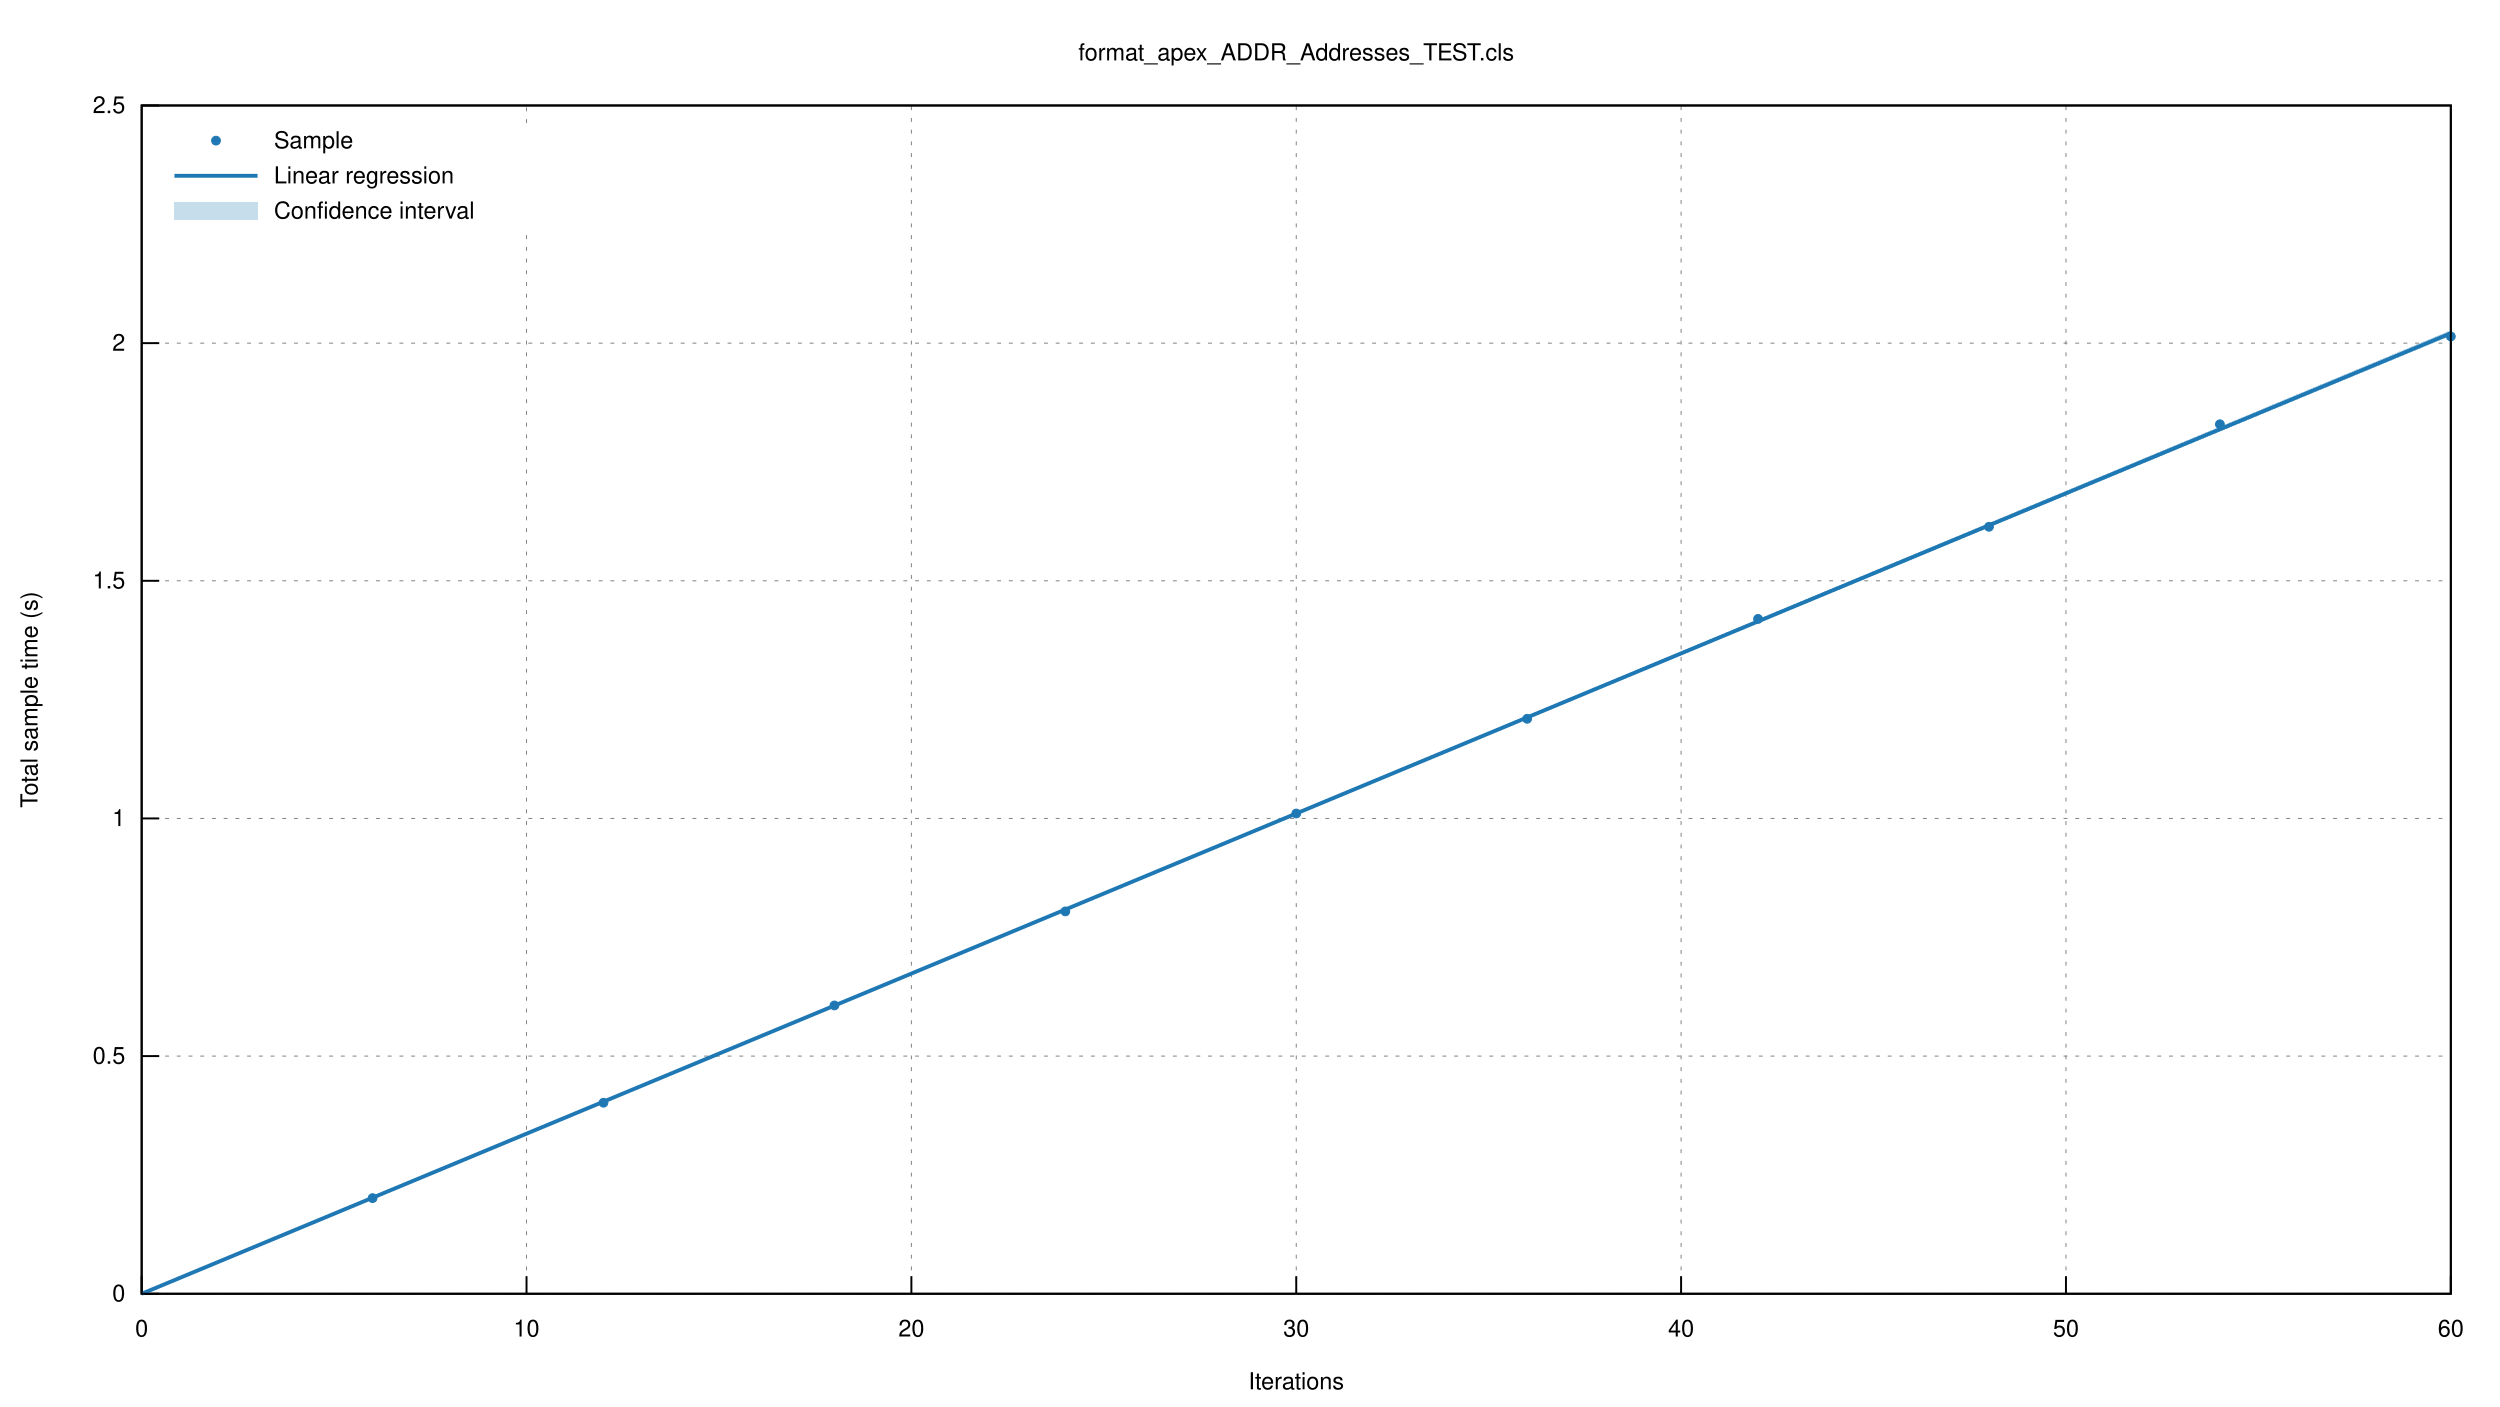
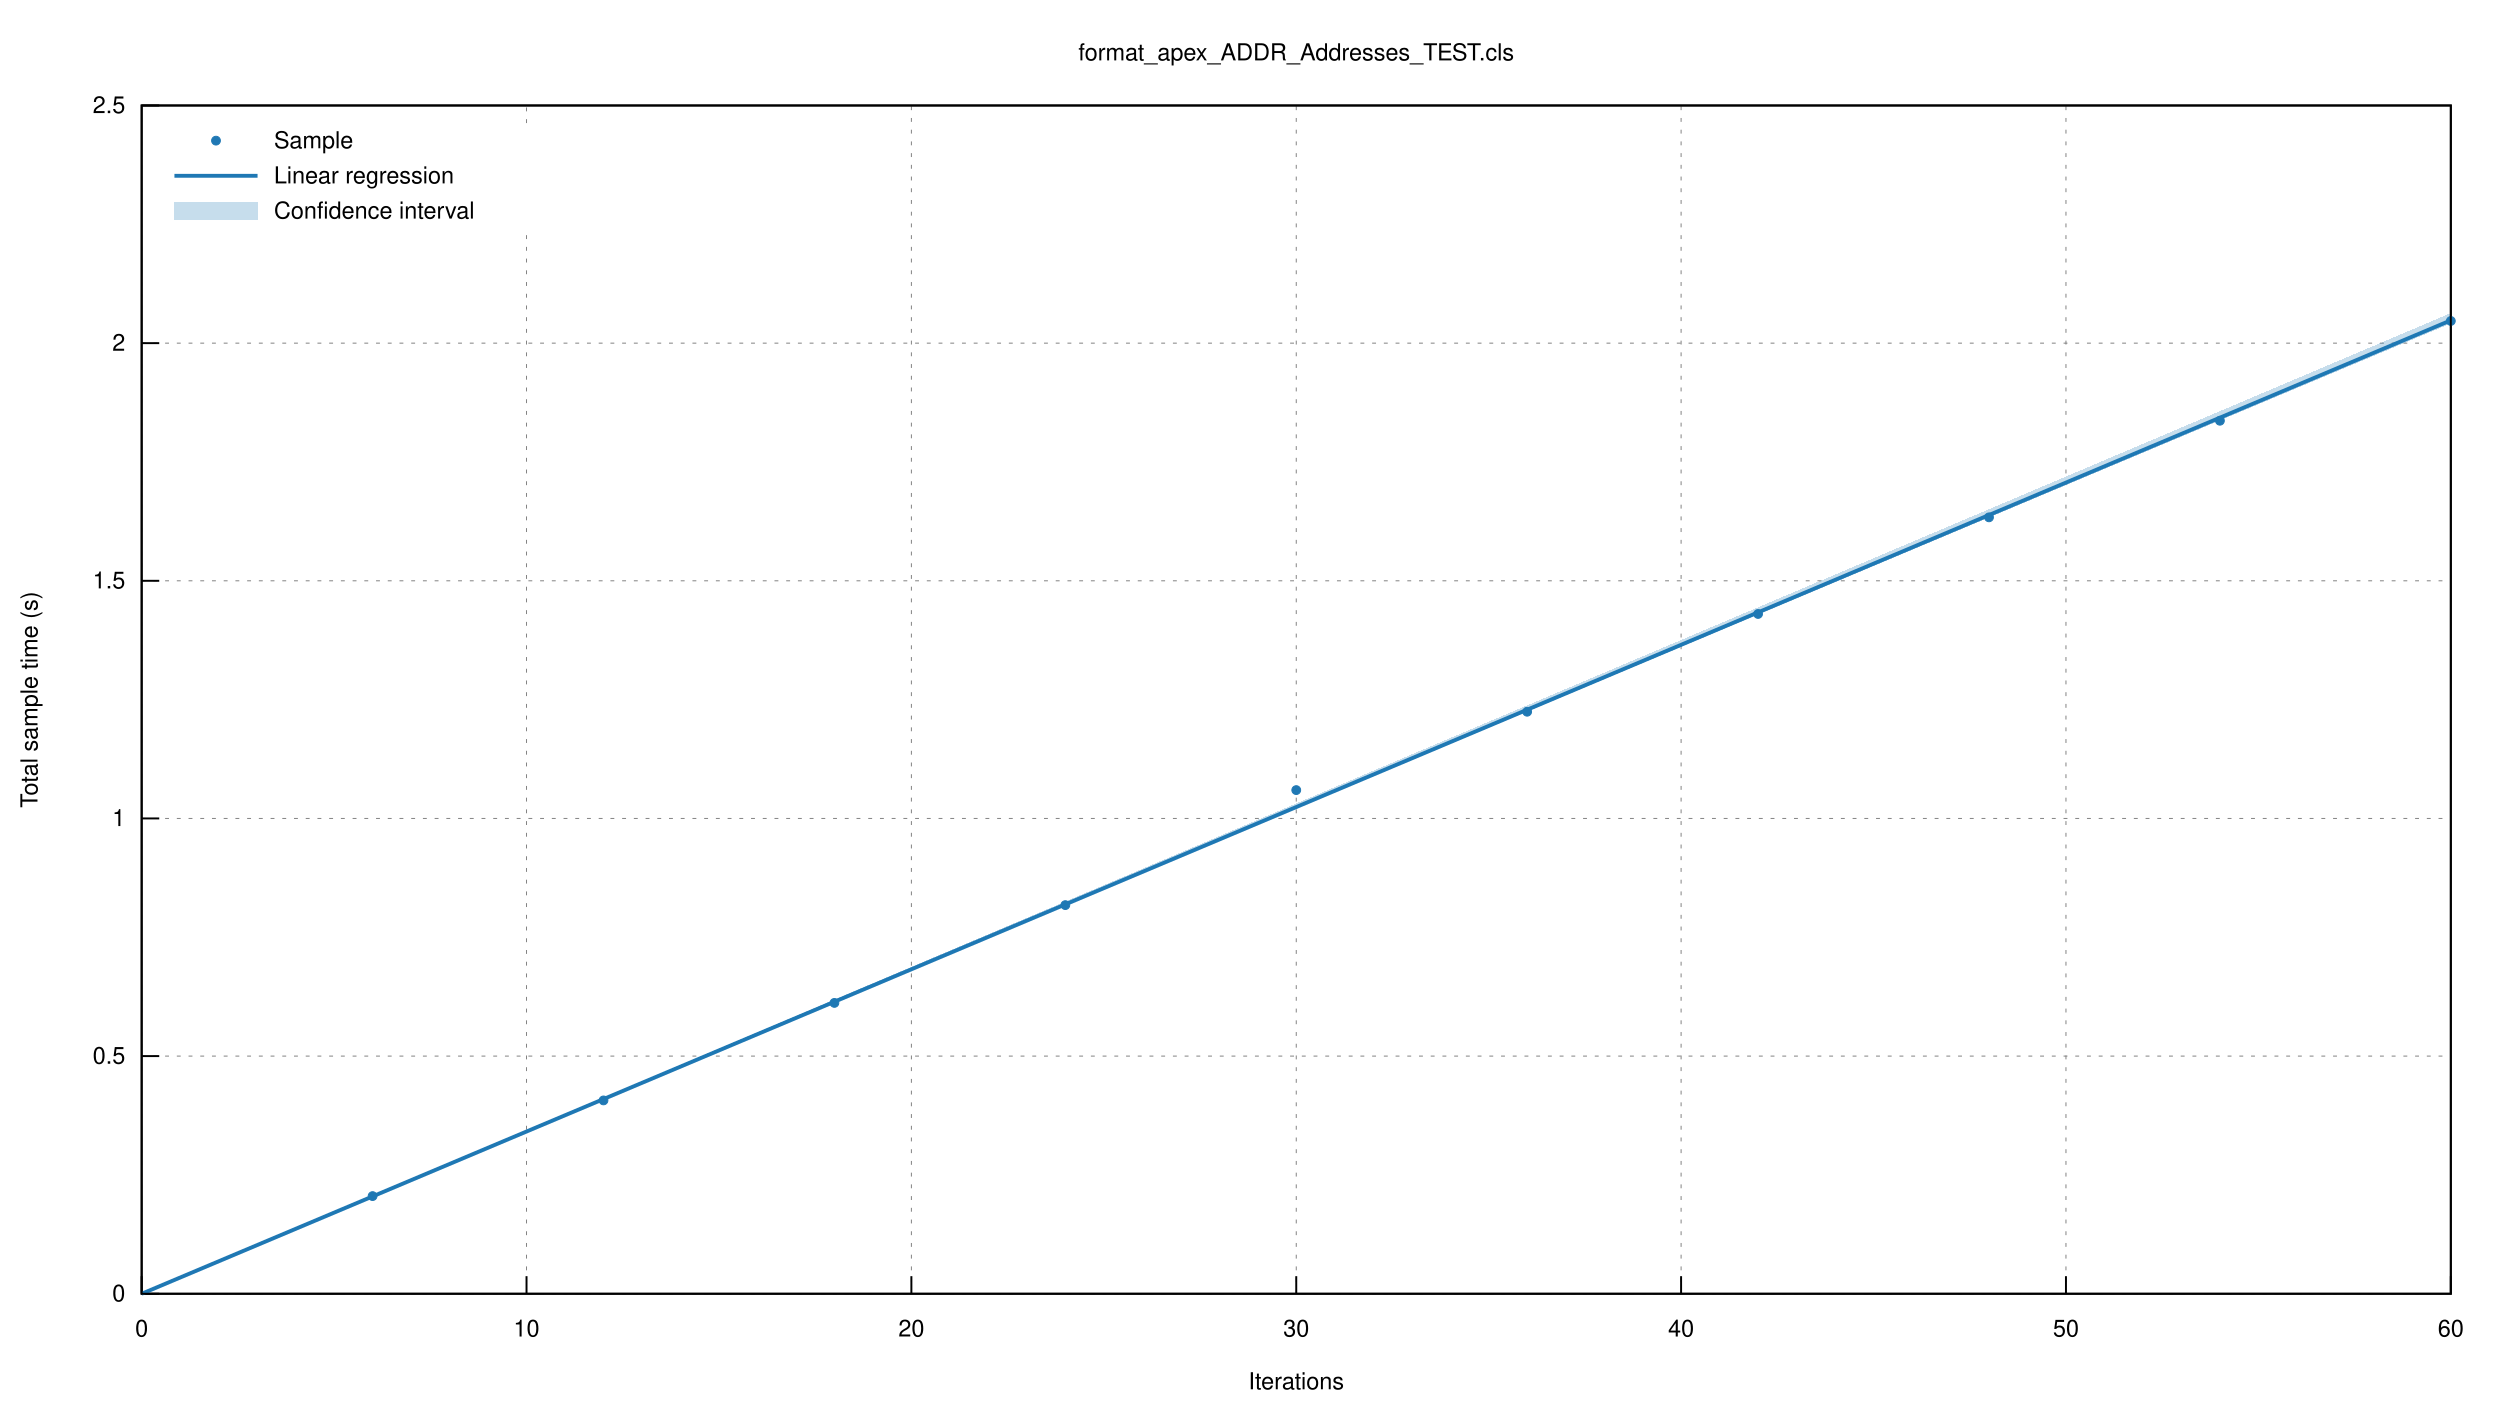
<svg xmlns="http://www.w3.org/2000/svg" xmlns:xlink="http://www.w3.org/1999/xlink" viewBox="0 0 1280 720">
  <g id="gnuplot_canvas">
    <rect x="0" y="0" width="1280" height="720" fill="none" />
    <defs>
      <circle id="gpDot" r="0.5" stroke-width="0.5" stroke="currentColor" />
      <path id="gpPt0" stroke-width="0.222" stroke="currentColor" d="M-1,0 h2 M0,-1 v2" />
      <path id="gpPt1" stroke-width="0.222" stroke="currentColor" d="M-1,-1 L1,1 M1,-1 L-1,1" />
      <path id="gpPt2" stroke-width="0.222" stroke="currentColor" d="M-1,0 L1,0 M0,-1 L0,1 M-1,-1 L1,1 M-1,1 L1,-1" />
      <rect id="gpPt3" stroke-width="0.222" stroke="currentColor" x="-1" y="-1" width="2" height="2" />
      <rect id="gpPt4" stroke-width="0.222" stroke="currentColor" fill="currentColor" x="-1" y="-1" width="2" height="2" />
      <circle id="gpPt5" stroke-width="0.222" stroke="currentColor" cx="0" cy="0" r="1" />
      <use xlink:href="#gpPt5" id="gpPt6" fill="currentColor" stroke="none" />
      <path id="gpPt7" stroke-width="0.222" stroke="currentColor" d="M0,-1.33 L-1.33,0.67 L1.33,0.67 z" />
      <use xlink:href="#gpPt7" id="gpPt8" fill="currentColor" stroke="none" />
      <use xlink:href="#gpPt7" id="gpPt9" stroke="currentColor" transform="rotate(180)" />
      <use xlink:href="#gpPt9" id="gpPt10" fill="currentColor" stroke="none" />
      <use xlink:href="#gpPt3" id="gpPt11" stroke="currentColor" transform="rotate(45)" />
      <use xlink:href="#gpPt11" id="gpPt12" fill="currentColor" stroke="none" />
      <path id="gpPt13" stroke-width="0.222" stroke="currentColor" d="M0,1.330 L1.265,0.411 L0.782,-1.067 L-0.782,-1.076 L-1.265,0.411 z" />
      <use xlink:href="#gpPt13" id="gpPt14" fill="currentColor" stroke="none" />
      <filter id="textbox" filterUnits="objectBoundingBox" x="0" y="0" height="1" width="1">
        <feFlood flood-color="white" flood-opacity="1" result="bgnd" />
        <feComposite in="SourceGraphic" in2="bgnd" operator="atop" />
      </filter>
      <filter id="greybox" filterUnits="objectBoundingBox" x="0" y="0" height="1" width="1">
        <feFlood flood-color="lightgrey" flood-opacity="1" result="grey" />
        <feComposite in="SourceGraphic" in2="grey" operator="atop" />
      </filter>
    </defs>
    <g fill="none" color="white" stroke="currentColor" stroke-width="1.00" stroke-linecap="butt" stroke-linejoin="miter">
</g>
    <g fill="none" color="black" stroke="currentColor" stroke-width="1.00" stroke-linecap="butt" stroke-linejoin="miter">
</g>
    <g fill="none" color="black" stroke="black" stroke-width="0.50" stroke-linecap="butt" stroke-linejoin="miter">
</g>
    <g fill="none" color="gray" stroke="currentColor" stroke-width="0.50" stroke-linecap="butt" stroke-linejoin="miter">
      <path stroke="gray" stroke-dasharray="2,4" class="gridline" d="M72.53,662.40 L1254.82,662.40  " />
    </g>
    <g fill="none" color="gray" stroke="gray" stroke-width="1.00" stroke-linecap="butt" stroke-linejoin="miter">
</g>
    <g fill="none" color="black" stroke="currentColor" stroke-width="1.00" stroke-linecap="butt" stroke-linejoin="miter">
      <path stroke="black" d="M72.53,662.40 L81.53,662.40  " />
      <g transform="translate(64.14,666.30)" stroke="none" fill="black" font-family="Helvetica" font-size="12.00" text-anchor="end">
        <text>
          <tspan font-family="Helvetica"> 0</tspan>
        </text>
      </g>
    </g>
    <g fill="none" color="black" stroke="currentColor" stroke-width="1.00" stroke-linecap="butt" stroke-linejoin="miter">
</g>
    <g fill="none" color="black" stroke="black" stroke-width="0.50" stroke-linecap="butt" stroke-linejoin="miter">
</g>
    <g fill="none" color="gray" stroke="currentColor" stroke-width="0.50" stroke-linecap="butt" stroke-linejoin="miter">
      <path stroke="gray" stroke-dasharray="2,4" class="gridline" d="M72.53,540.72 L1254.82,540.72  " />
    </g>
    <g fill="none" color="gray" stroke="gray" stroke-width="1.00" stroke-linecap="butt" stroke-linejoin="miter">
</g>
    <g fill="none" color="black" stroke="currentColor" stroke-width="1.00" stroke-linecap="butt" stroke-linejoin="miter">
      <path stroke="black" d="M72.53,540.72 L81.53,540.72  " />
      <g transform="translate(64.14,544.62)" stroke="none" fill="black" font-family="Helvetica" font-size="12.00" text-anchor="end">
        <text>
          <tspan font-family="Helvetica"> 0.5</tspan>
        </text>
      </g>
    </g>
    <g fill="none" color="black" stroke="currentColor" stroke-width="1.00" stroke-linecap="butt" stroke-linejoin="miter">
</g>
    <g fill="none" color="black" stroke="black" stroke-width="0.50" stroke-linecap="butt" stroke-linejoin="miter">
</g>
    <g fill="none" color="gray" stroke="currentColor" stroke-width="0.50" stroke-linecap="butt" stroke-linejoin="miter">
      <path stroke="gray" stroke-dasharray="2,4" class="gridline" d="M72.53,419.04 L1254.82,419.04  " />
    </g>
    <g fill="none" color="gray" stroke="gray" stroke-width="1.00" stroke-linecap="butt" stroke-linejoin="miter">
</g>
    <g fill="none" color="black" stroke="currentColor" stroke-width="1.00" stroke-linecap="butt" stroke-linejoin="miter">
      <path stroke="black" d="M72.53,419.04 L81.53,419.04  " />
      <g transform="translate(64.14,422.94)" stroke="none" fill="black" font-family="Helvetica" font-size="12.00" text-anchor="end">
        <text>
          <tspan font-family="Helvetica"> 1</tspan>
        </text>
      </g>
    </g>
    <g fill="none" color="black" stroke="currentColor" stroke-width="1.00" stroke-linecap="butt" stroke-linejoin="miter">
</g>
    <g fill="none" color="black" stroke="black" stroke-width="0.50" stroke-linecap="butt" stroke-linejoin="miter">
</g>
    <g fill="none" color="gray" stroke="currentColor" stroke-width="0.50" stroke-linecap="butt" stroke-linejoin="miter">
      <path stroke="gray" stroke-dasharray="2,4" class="gridline" d="M72.53,297.37 L1254.82,297.37  " />
    </g>
    <g fill="none" color="gray" stroke="gray" stroke-width="1.00" stroke-linecap="butt" stroke-linejoin="miter">
</g>
    <g fill="none" color="black" stroke="currentColor" stroke-width="1.00" stroke-linecap="butt" stroke-linejoin="miter">
      <path stroke="black" d="M72.53,297.37 L81.53,297.37  " />
      <g transform="translate(64.14,301.27)" stroke="none" fill="black" font-family="Helvetica" font-size="12.00" text-anchor="end">
        <text>
          <tspan font-family="Helvetica"> 1.5</tspan>
        </text>
      </g>
    </g>
    <g fill="none" color="black" stroke="currentColor" stroke-width="1.00" stroke-linecap="butt" stroke-linejoin="miter">
</g>
    <g fill="none" color="black" stroke="black" stroke-width="0.50" stroke-linecap="butt" stroke-linejoin="miter">
</g>
    <g fill="none" color="gray" stroke="currentColor" stroke-width="0.50" stroke-linecap="butt" stroke-linejoin="miter">
      <path stroke="gray" stroke-dasharray="2,4" class="gridline" d="M72.53,175.69 L1254.82,175.69  " />
    </g>
    <g fill="none" color="gray" stroke="gray" stroke-width="1.00" stroke-linecap="butt" stroke-linejoin="miter">
</g>
    <g fill="none" color="black" stroke="currentColor" stroke-width="1.00" stroke-linecap="butt" stroke-linejoin="miter">
      <path stroke="black" d="M72.53,175.69 L81.53,175.69  " />
      <g transform="translate(64.14,179.59)" stroke="none" fill="black" font-family="Helvetica" font-size="12.00" text-anchor="end">
        <text>
          <tspan font-family="Helvetica"> 2</tspan>
        </text>
      </g>
    </g>
    <g fill="none" color="black" stroke="currentColor" stroke-width="1.00" stroke-linecap="butt" stroke-linejoin="miter">
</g>
    <g fill="none" color="black" stroke="black" stroke-width="0.50" stroke-linecap="butt" stroke-linejoin="miter">
</g>
    <g fill="none" color="gray" stroke="currentColor" stroke-width="0.50" stroke-linecap="butt" stroke-linejoin="miter">
      <path stroke="gray" stroke-dasharray="2,4" class="gridline" d="M72.53,54.01 L1254.82,54.01  " />
    </g>
    <g fill="none" color="gray" stroke="gray" stroke-width="1.00" stroke-linecap="butt" stroke-linejoin="miter">
</g>
    <g fill="none" color="black" stroke="currentColor" stroke-width="1.00" stroke-linecap="butt" stroke-linejoin="miter">
      <path stroke="black" d="M72.53,54.01 L81.53,54.01  " />
      <g transform="translate(64.14,57.91)" stroke="none" fill="black" font-family="Helvetica" font-size="12.00" text-anchor="end">
        <text>
          <tspan font-family="Helvetica"> 2.5</tspan>
        </text>
      </g>
    </g>
    <g fill="none" color="black" stroke="currentColor" stroke-width="1.00" stroke-linecap="butt" stroke-linejoin="miter">
</g>
    <g fill="none" color="black" stroke="black" stroke-width="0.50" stroke-linecap="butt" stroke-linejoin="miter">
</g>
    <g fill="none" color="gray" stroke="currentColor" stroke-width="0.50" stroke-linecap="butt" stroke-linejoin="miter">
      <path stroke="gray" stroke-dasharray="2,4" class="gridline" d="M72.53,662.40 L72.53,54.01  " />
    </g>
    <g fill="none" color="gray" stroke="gray" stroke-width="1.00" stroke-linecap="butt" stroke-linejoin="miter">
</g>
    <g fill="none" color="black" stroke="currentColor" stroke-width="1.00" stroke-linecap="butt" stroke-linejoin="miter">
      <path stroke="black" d="M72.53,662.40 L72.53,653.40  " />
      <g transform="translate(72.53,684.30)" stroke="none" fill="black" font-family="Helvetica" font-size="12.00" text-anchor="middle">
        <text>
          <tspan font-family="Helvetica"> 0</tspan>
        </text>
      </g>
    </g>
    <g fill="none" color="black" stroke="currentColor" stroke-width="1.00" stroke-linecap="butt" stroke-linejoin="miter">
</g>
    <g fill="none" color="black" stroke="black" stroke-width="0.50" stroke-linecap="butt" stroke-linejoin="miter">
</g>
    <g fill="none" color="gray" stroke="currentColor" stroke-width="0.50" stroke-linecap="butt" stroke-linejoin="miter">
      <path stroke="gray" stroke-dasharray="2,4" class="gridline" d="M269.58,662.40 L269.58,117.01 M269.58,63.01 L269.58,54.01  " />
    </g>
    <g fill="none" color="gray" stroke="gray" stroke-width="1.00" stroke-linecap="butt" stroke-linejoin="miter">
</g>
    <g fill="none" color="black" stroke="currentColor" stroke-width="1.00" stroke-linecap="butt" stroke-linejoin="miter">
      <path stroke="black" d="M269.58,662.40 L269.58,653.40  " />
      <g transform="translate(269.58,684.30)" stroke="none" fill="black" font-family="Helvetica" font-size="12.00" text-anchor="middle">
        <text>
          <tspan font-family="Helvetica"> 10</tspan>
        </text>
      </g>
    </g>
    <g fill="none" color="black" stroke="currentColor" stroke-width="1.00" stroke-linecap="butt" stroke-linejoin="miter">
</g>
    <g fill="none" color="black" stroke="black" stroke-width="0.50" stroke-linecap="butt" stroke-linejoin="miter">
</g>
    <g fill="none" color="gray" stroke="currentColor" stroke-width="0.50" stroke-linecap="butt" stroke-linejoin="miter">
      <path stroke="gray" stroke-dasharray="2,4" class="gridline" d="M466.63,662.40 L466.63,54.01  " />
    </g>
    <g fill="none" color="gray" stroke="gray" stroke-width="1.00" stroke-linecap="butt" stroke-linejoin="miter">
</g>
    <g fill="none" color="black" stroke="currentColor" stroke-width="1.00" stroke-linecap="butt" stroke-linejoin="miter">
      <path stroke="black" d="M466.63,662.40 L466.63,653.40  " />
      <g transform="translate(466.63,684.30)" stroke="none" fill="black" font-family="Helvetica" font-size="12.00" text-anchor="middle">
        <text>
          <tspan font-family="Helvetica"> 20</tspan>
        </text>
      </g>
    </g>
    <g fill="none" color="black" stroke="currentColor" stroke-width="1.00" stroke-linecap="butt" stroke-linejoin="miter">
</g>
    <g fill="none" color="black" stroke="black" stroke-width="0.50" stroke-linecap="butt" stroke-linejoin="miter">
</g>
    <g fill="none" color="gray" stroke="currentColor" stroke-width="0.50" stroke-linecap="butt" stroke-linejoin="miter">
      <path stroke="gray" stroke-dasharray="2,4" class="gridline" d="M663.68,662.40 L663.68,54.01  " />
    </g>
    <g fill="none" color="gray" stroke="gray" stroke-width="1.00" stroke-linecap="butt" stroke-linejoin="miter">
</g>
    <g fill="none" color="black" stroke="currentColor" stroke-width="1.00" stroke-linecap="butt" stroke-linejoin="miter">
      <path stroke="black" d="M663.68,662.40 L663.68,653.40  " />
      <g transform="translate(663.68,684.30)" stroke="none" fill="black" font-family="Helvetica" font-size="12.00" text-anchor="middle">
        <text>
          <tspan font-family="Helvetica"> 30</tspan>
        </text>
      </g>
    </g>
    <g fill="none" color="black" stroke="currentColor" stroke-width="1.00" stroke-linecap="butt" stroke-linejoin="miter">
</g>
    <g fill="none" color="black" stroke="black" stroke-width="0.50" stroke-linecap="butt" stroke-linejoin="miter">
</g>
    <g fill="none" color="gray" stroke="currentColor" stroke-width="0.50" stroke-linecap="butt" stroke-linejoin="miter">
      <path stroke="gray" stroke-dasharray="2,4" class="gridline" d="M860.72,662.40 L860.72,54.01  " />
    </g>
    <g fill="none" color="gray" stroke="gray" stroke-width="1.00" stroke-linecap="butt" stroke-linejoin="miter">
</g>
    <g fill="none" color="black" stroke="currentColor" stroke-width="1.00" stroke-linecap="butt" stroke-linejoin="miter">
      <path stroke="black" d="M860.72,662.40 L860.72,653.40  " />
      <g transform="translate(860.72,684.30)" stroke="none" fill="black" font-family="Helvetica" font-size="12.00" text-anchor="middle">
        <text>
          <tspan font-family="Helvetica"> 40</tspan>
        </text>
      </g>
    </g>
    <g fill="none" color="black" stroke="currentColor" stroke-width="1.00" stroke-linecap="butt" stroke-linejoin="miter">
</g>
    <g fill="none" color="black" stroke="black" stroke-width="0.50" stroke-linecap="butt" stroke-linejoin="miter">
</g>
    <g fill="none" color="gray" stroke="currentColor" stroke-width="0.50" stroke-linecap="butt" stroke-linejoin="miter">
      <path stroke="gray" stroke-dasharray="2,4" class="gridline" d="M1057.77,662.40 L1057.77,54.01  " />
    </g>
    <g fill="none" color="gray" stroke="gray" stroke-width="1.00" stroke-linecap="butt" stroke-linejoin="miter">
</g>
    <g fill="none" color="black" stroke="currentColor" stroke-width="1.00" stroke-linecap="butt" stroke-linejoin="miter">
      <path stroke="black" d="M1057.77,662.40 L1057.77,653.40  " />
      <g transform="translate(1057.77,684.30)" stroke="none" fill="black" font-family="Helvetica" font-size="12.00" text-anchor="middle">
        <text>
          <tspan font-family="Helvetica"> 50</tspan>
        </text>
      </g>
    </g>
    <g fill="none" color="black" stroke="currentColor" stroke-width="1.00" stroke-linecap="butt" stroke-linejoin="miter">
</g>
    <g fill="none" color="black" stroke="black" stroke-width="0.50" stroke-linecap="butt" stroke-linejoin="miter">
</g>
    <g fill="none" color="gray" stroke="currentColor" stroke-width="0.50" stroke-linecap="butt" stroke-linejoin="miter">
      <path stroke="gray" stroke-dasharray="2,4" class="gridline" d="M1254.82,662.40 L1254.82,54.01  " />
    </g>
    <g fill="none" color="gray" stroke="gray" stroke-width="1.00" stroke-linecap="butt" stroke-linejoin="miter">
</g>
    <g fill="none" color="black" stroke="currentColor" stroke-width="1.00" stroke-linecap="butt" stroke-linejoin="miter">
      <path stroke="black" d="M1254.82,662.40 L1254.82,653.40  " />
      <g transform="translate(1254.82,684.30)" stroke="none" fill="black" font-family="Helvetica" font-size="12.00" text-anchor="middle">
        <text>
          <tspan font-family="Helvetica"> 60</tspan>
        </text>
      </g>
    </g>
    <g fill="none" color="black" stroke="currentColor" stroke-width="1.00" stroke-linecap="butt" stroke-linejoin="miter">
</g>
    <g fill="none" color="black" stroke="currentColor" stroke-width="1.00" stroke-linecap="butt" stroke-linejoin="miter">
      <path stroke="black" d="M72.53,54.01 L72.53,662.40 L1254.82,662.40 L1254.82,54.01 L72.53,54.01 Z  " />
    </g>
    <g fill="none" color="black" stroke="currentColor" stroke-width="1.00" stroke-linecap="butt" stroke-linejoin="miter">
      <g transform="translate(19.18,358.21) rotate(270)" stroke="none" fill="black" font-family="Helvetica" font-size="12.00" text-anchor="middle">
        <text>
          <tspan font-family="Helvetica">Total sample time (s)</tspan>
        </text>
      </g>
    </g>
    <g fill="none" color="black" stroke="currentColor" stroke-width="1.00" stroke-linecap="butt" stroke-linejoin="miter">
      <g transform="translate(663.67,711.30)" stroke="none" fill="black" font-family="Helvetica" font-size="12.00" text-anchor="middle">
        <text>
          <tspan font-family="Helvetica">Iterations</tspan>
        </text>
      </g>
    </g>
    <g fill="none" color="black" stroke="currentColor" stroke-width="1.00" stroke-linecap="butt" stroke-linejoin="miter">
</g>
    <g id="gnuplot_plot_1">
      <g fill="none" color="black" stroke="currentColor" stroke-width="1.00" stroke-linecap="butt" stroke-linejoin="miter">
        <g transform="translate(140.26,75.91)" stroke="none" fill="black" font-family="Helvetica" font-size="12.00" text-anchor="start">
          <text>
            <tspan font-family="Helvetica">Sample</tspan>
          </text>
        </g>
      </g>
      <g fill="none" color="black" stroke="currentColor" stroke-width="1.00" stroke-linecap="butt" stroke-linejoin="miter">
-         <use xlink:href="#gpPt6" transform="translate(190.76,613.44) scale(2.25)" color="rgb( 31, 120, 180)" />
-         <use xlink:href="#gpPt6" transform="translate(308.99,564.60) scale(2.25)" color="rgb( 31, 120, 180)" />
-         <use xlink:href="#gpPt6" transform="translate(427.22,514.79) scale(2.25)" color="rgb( 31, 120, 180)" />
-         <use xlink:href="#gpPt6" transform="translate(545.45,466.64) scale(2.25)" color="rgb( 31, 120, 180)" />
-         <use xlink:href="#gpPt6" transform="translate(663.68,416.52) scale(2.25)" color="rgb( 31, 120, 180)" />
-         <use xlink:href="#gpPt6" transform="translate(781.90,368.02) scale(2.25)" color="rgb( 31, 120, 180)" />
-         <use xlink:href="#gpPt6" transform="translate(900.13,316.88) scale(2.25)" color="rgb( 31, 120, 180)" />
-         <use xlink:href="#gpPt6" transform="translate(1018.36,269.71) scale(2.25)" color="rgb( 31, 120, 180)" />
-         <use xlink:href="#gpPt6" transform="translate(1136.59,217.22) scale(2.25)" color="rgb( 31, 120, 180)" />
-         <use xlink:href="#gpPt6" transform="translate(1254.82,172.26) scale(2.25)" color="rgb( 31, 120, 180)" />
+         <use xlink:href="#gpPt6" transform="translate(190.76,612.40) scale(2.25)" color="rgb( 31, 120, 180)" />
+         <use xlink:href="#gpPt6" transform="translate(308.99,563.41) scale(2.25)" color="rgb( 31, 120, 180)" />
+         <use xlink:href="#gpPt6" transform="translate(427.22,513.49) scale(2.25)" color="rgb( 31, 120, 180)" />
+         <use xlink:href="#gpPt6" transform="translate(545.45,463.42) scale(2.25)" color="rgb( 31, 120, 180)" />
+         <use xlink:href="#gpPt6" transform="translate(663.68,404.53) scale(2.25)" color="rgb( 31, 120, 180)" />
+         <use xlink:href="#gpPt6" transform="translate(781.90,364.41) scale(2.25)" color="rgb( 31, 120, 180)" />
+         <use xlink:href="#gpPt6" transform="translate(900.13,314.35) scale(2.25)" color="rgb( 31, 120, 180)" />
+         <use xlink:href="#gpPt6" transform="translate(1018.36,264.88) scale(2.25)" color="rgb( 31, 120, 180)" />
+         <use xlink:href="#gpPt6" transform="translate(1136.59,215.42) scale(2.25)" color="rgb( 31, 120, 180)" />
+         <use xlink:href="#gpPt6" transform="translate(1254.82,164.34) scale(2.25)" color="rgb( 31, 120, 180)" />
        <use xlink:href="#gpPt6" transform="translate(110.59,72.01) scale(2.25)" color="rgb( 31, 120, 180)" />
      </g>
    </g>
    <g id="gnuplot_plot_2">
      <g fill="none" color="white" stroke="rgb( 31, 120, 180)" stroke-width="2.00" stroke-linecap="butt" stroke-linejoin="miter">
</g>
      <g fill="none" color="black" stroke="currentColor" stroke-width="2.00" stroke-linecap="butt" stroke-linejoin="miter">
        <g transform="translate(140.26,93.91)" stroke="none" fill="black" font-family="Helvetica" font-size="12.00" text-anchor="start">
          <text>
            <tspan font-family="Helvetica">Linear regression</tspan>
          </text>
        </g>
      </g>
      <g fill="none" color="black" stroke="currentColor" stroke-width="2.00" stroke-linecap="butt" stroke-linejoin="miter">
-         <path stroke="rgb( 31, 120, 180)" d="M89.31,90.01 L131.87,90.01 M72.53,662.40 L1254.82,170.60  " />
+         <path stroke="rgb( 31, 120, 180)" d="M89.31,90.01 L131.87,90.01 M72.53,662.40 L1254.82,164.01  " />
      </g>
    </g>
    <g id="gnuplot_plot_3">
      <g fill="none" color="white" stroke="rgb( 31, 120, 180)" stroke-width="1.00" stroke-linecap="butt" stroke-linejoin="miter">
</g>
      <g fill="none" color="black" stroke="currentColor" stroke-width="1.00" stroke-linecap="butt" stroke-linejoin="miter">
        <g transform="translate(140.26,111.91)" stroke="none" fill="black" font-family="Helvetica" font-size="12.00" text-anchor="start">
          <text>
            <tspan font-family="Helvetica">Confidence interval</tspan>
          </text>
        </g>
      </g>
      <g fill="none" color="black" stroke="currentColor" stroke-width="1.00" stroke-linecap="butt" stroke-linejoin="miter">
        <g stroke="none" shape-rendering="crispEdges">
          <polygon fill="rgb( 31, 120, 180)" fill-opacity="0.25" points="89.31,112.51 131.87,112.51 131.87,103.51 89.31,103.51 " />
          <polygon fill="rgb( 31, 120, 180)" fill-opacity="0.25" points="72.53,662.40 72.53,662.40 72.53,662.40 " />
-           <polygon fill="rgb( 31, 120, 180)" fill-opacity="0.25" points="72.53,662.40 1254.82,172.00 1254.82,169.00 " />
+           <polygon fill="rgb( 31, 120, 180)" fill-opacity="0.25" points="72.53,662.40 1254.82,165.63 1254.82,160.30 " />
        </g>
      </g>
    </g>
    <g fill="none" color="white" stroke="rgb( 31, 120, 180)" stroke-width="2.00" stroke-linecap="butt" stroke-linejoin="miter">
</g>
    <g fill="none" color="black" stroke="currentColor" stroke-width="2.00" stroke-linecap="butt" stroke-linejoin="miter">
</g>
    <g fill="none" color="black" stroke="black" stroke-width="1.00" stroke-linecap="butt" stroke-linejoin="miter">
</g>
    <g fill="none" color="black" stroke="currentColor" stroke-width="1.00" stroke-linecap="butt" stroke-linejoin="miter">
      <path stroke="black" d="M72.53,54.01 L72.53,662.40 L1254.82,662.40 L1254.82,54.01 L72.53,54.01 Z  " />
    </g>
    <g fill="none" color="black" stroke="currentColor" stroke-width="1.00" stroke-linecap="butt" stroke-linejoin="miter">
      <g transform="translate(663.67,30.91)" stroke="none" fill="black" font-family="Helvetica" font-size="12.00" text-anchor="middle">
        <text>
          <tspan font-family="Helvetica">format_apex_ADDR_Addresses_TEST.cls</tspan>
        </text>
      </g>
    </g>
    <g fill="none" color="black" stroke="currentColor" stroke-width="1.00" stroke-linecap="butt" stroke-linejoin="miter">
</g>
  </g>
</svg>
